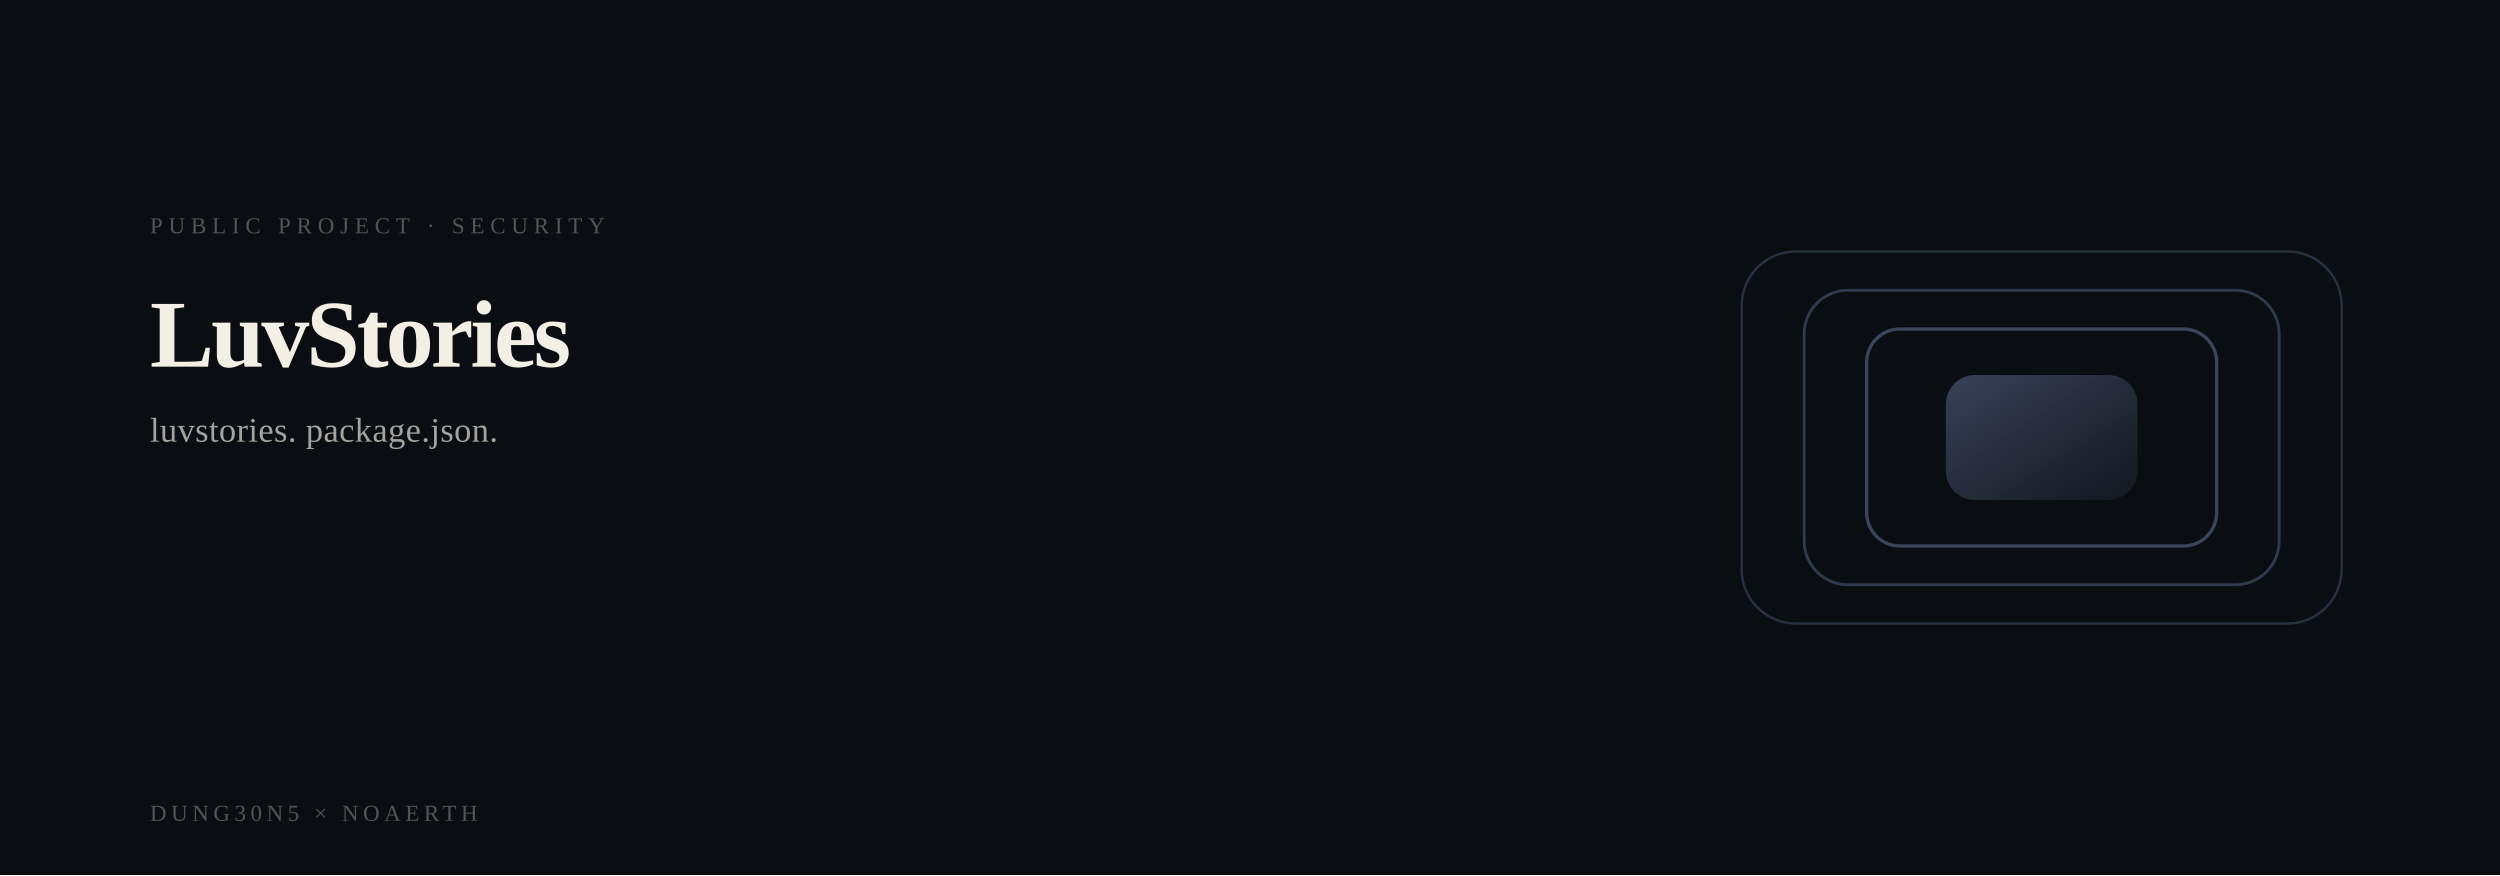
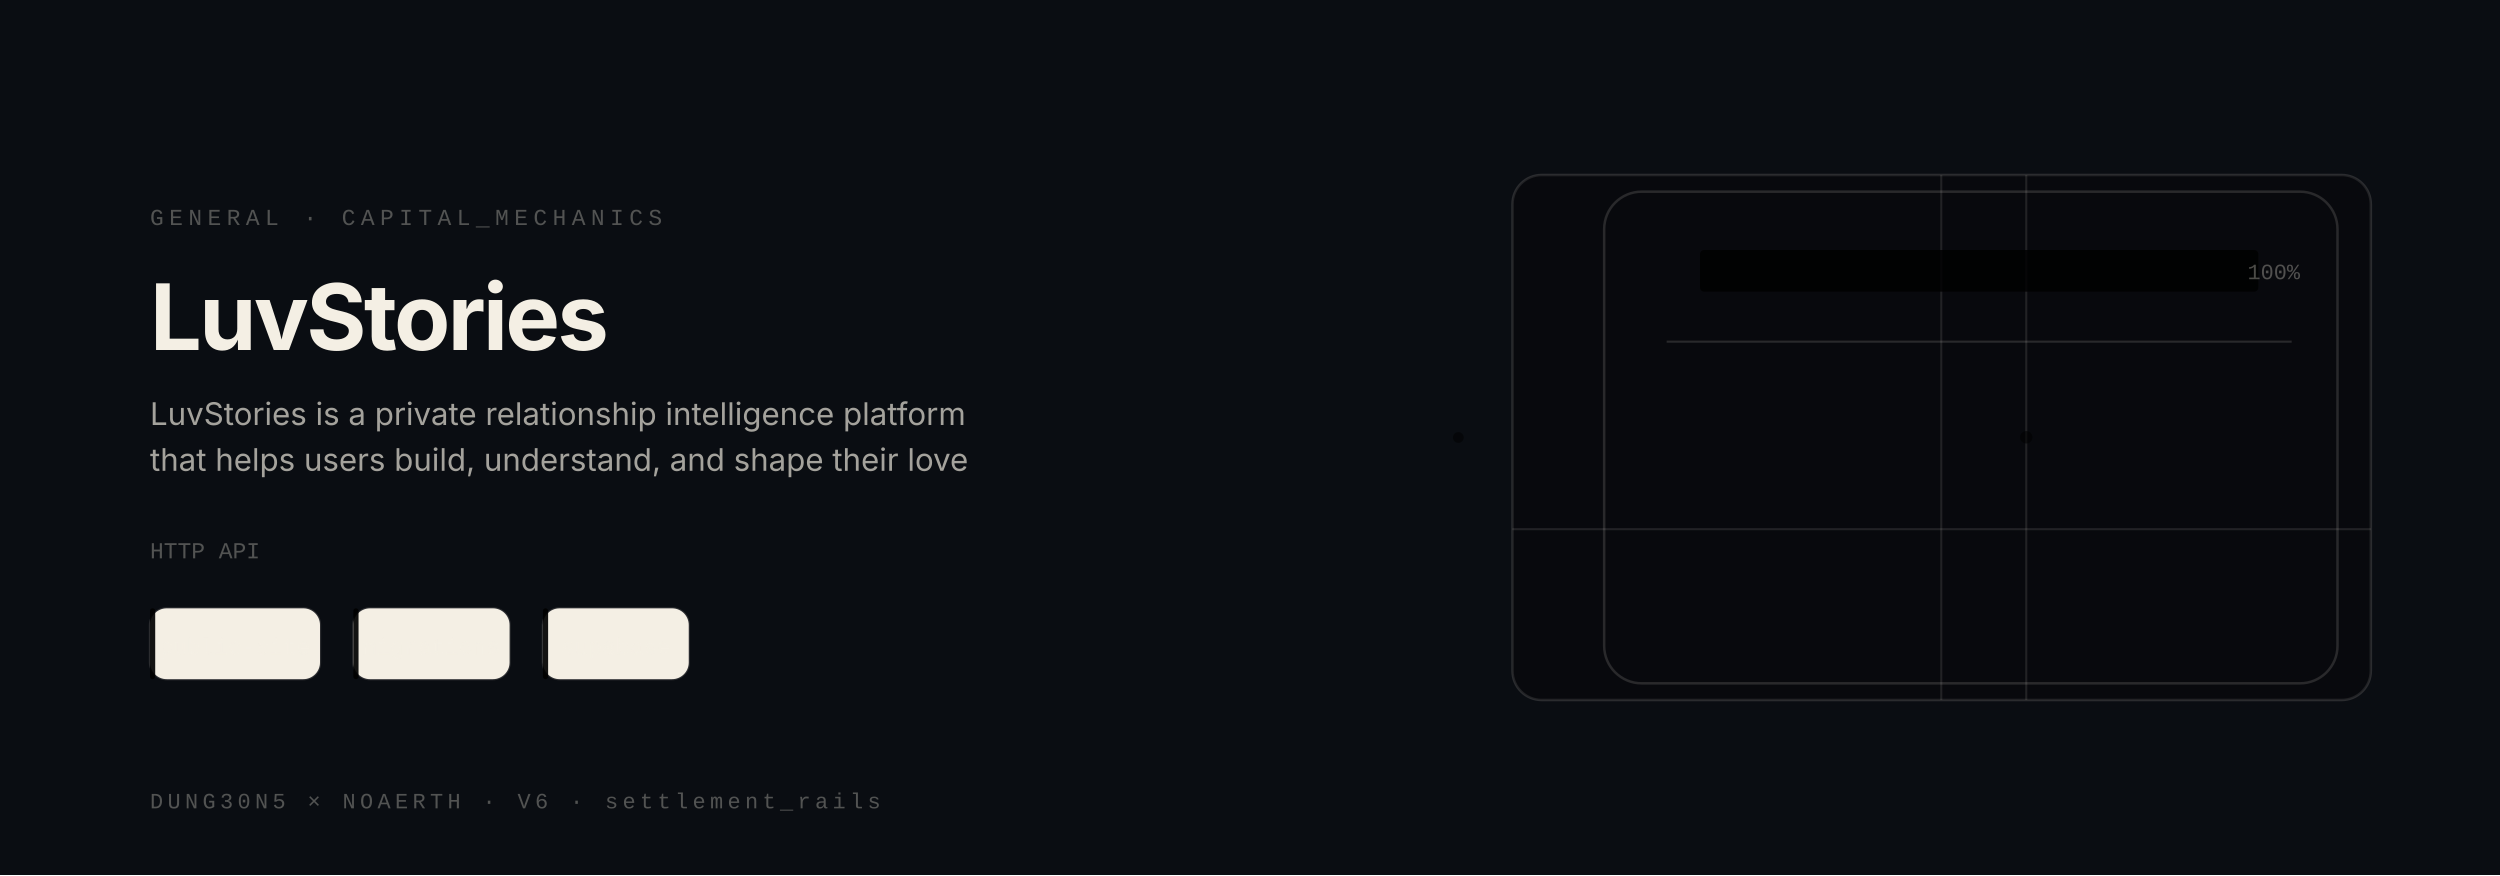
- <svg xmlns="http://www.w3.org/2000/svg" viewBox="0 0 1200 420" width="1200" height="420" role="img" aria-label="LuvStories: gated channels passing through a sealed boundary. Motion depicts records cross a trust boundary, get validated, and are held or rejected.">
-   <defs>
-     <linearGradient id="hero-luvstories-dark-a" x1="0" y1="0" x2="1" y2="1">
-       <stop offset="0" stop-color="#8fa8e0" stop-opacity="0.85" />
-       <stop offset="1" stop-color="#8fa8e0" stop-opacity="0.15" />
-     </linearGradient>
-   </defs>
+ <svg xmlns="http://www.w3.org/2000/svg" viewBox="0 0 1200 420" width="1200" height="420" role="img" aria-label="LuvStories: value enters, allocates across positions, and settles">
  <rect width="1200" height="420" fill="#0a0d12" />
-   <rect x="896" y="157.92" width="168" height="104.16" rx="16" fill="none" stroke="#8fa8e0" stroke-width="1.60" opacity="0.36" />
-   <rect x="866" y="139.32" width="228" height="141.36" rx="21" fill="none" stroke="#8fa8e0" stroke-width="1.38" opacity="0.29" />
-   <rect x="836" y="120.72" width="288" height="178.56" rx="26" fill="none" stroke="#8fa8e0" stroke-width="1.16" opacity="0.23" />
-   <rect x="934" y="180" width="92" height="60" rx="14" fill="url(#hero-luvstories-dark-a)" opacity="0.40" />
-   <text x="72" y="112" fill="#f4efe44f" font-size="11" letter-spacing="2.8">PUBLIC PROJECT · SECURITY</text>
-   <text x="72" y="176" fill="#f4efe4" font-size="46" font-weight="660" letter-spacing="-1.4">LuvStories</text>
-   <text x="72" y="212" fill="#f4efe4a8" font-size="16.5" letter-spacing="0.2">luvstories. package.json.</text>
-   <rect x="72" y="266" width="106" height="40" rx="9" fill="#f4efe4" fill-opacity="0.05" stroke="#f4efe424" stroke-width="1.1" opacity="0">
-     <animate attributeName="opacity" from="0" to="1" dur="0.5s" begin="0.50s" fill="freeze" />
-   </rect>
-   <rect x="72" y="266" width="2.5" height="40" rx="1.2" fill="#8fa8e0" opacity="0">
-     <animate attributeName="opacity" from="0" to="0.9" dur="0.5s" begin="0.50s" fill="freeze" />
-   </rect>
-   <text x="125" y="291" fill="#f4efe4" font-size="11.5" text-anchor="middle" font-family="ui-monospace,SFMono-Regular,Menlo,monospace" opacity="0">request<animate attributeName="opacity" from="0" to="1" dur="0.5s" begin="0.65s" fill="freeze" />
-   </text>
-   <rect x="194" y="266" width="106" height="40" rx="9" fill="#f4efe4" fill-opacity="0.05" stroke="#f4efe424" stroke-width="1.1" opacity="0">
-     <animate attributeName="opacity" from="0" to="1" dur="0.5s" begin="1.00s" fill="freeze" />
-   </rect>
-   <rect x="194" y="266" width="2.5" height="40" rx="1.2" fill="#8fa8e0" opacity="0">
-     <animate attributeName="opacity" from="0" to="0.9" dur="0.5s" begin="1.00s" fill="freeze" />
-   </rect>
-   <text x="247" y="291" fill="#f4efe4" font-size="11.5" text-anchor="middle" font-family="ui-monospace,SFMono-Regular,Menlo,monospace" opacity="0">authenticate<animate attributeName="opacity" from="0" to="1" dur="0.5s" begin="1.15s" fill="freeze" />
-   </text>
-   <rect x="316" y="266" width="106" height="40" rx="9" fill="#f4efe4" fill-opacity="0.05" stroke="#f4efe424" stroke-width="1.1" opacity="0">
-     <animate attributeName="opacity" from="0" to="1" dur="0.5s" begin="1.50s" fill="freeze" />
-   </rect>
-   <rect x="316" y="266" width="2.5" height="40" rx="1.2" fill="#8fa8e0" opacity="0">
-     <animate attributeName="opacity" from="0" to="0.9" dur="0.5s" begin="1.50s" fill="freeze" />
-   </rect>
-   <text x="369" y="291" fill="#f4efe4" font-size="11.5" text-anchor="middle" font-family="ui-monospace,SFMono-Regular,Menlo,monospace" opacity="0">authorise<animate attributeName="opacity" from="0" to="1" dur="0.5s" begin="1.65s" fill="freeze" />
-   </text>
-   <rect x="438" y="266" width="106" height="40" rx="9" fill="#f4efe4" fill-opacity="0.05" stroke="#f4efe424" stroke-width="1.1" opacity="0">
-     <animate attributeName="opacity" from="0" to="1" dur="0.5s" begin="2.00s" fill="freeze" />
-   </rect>
-   <rect x="438" y="266" width="2.5" height="40" rx="1.2" fill="#e7c27a" opacity="0">
-     <animate attributeName="opacity" from="0" to="0.9" dur="0.5s" begin="2.00s" fill="freeze" />
-   </rect>
-   <text x="491" y="291" fill="#f4efe4" font-size="11.5" text-anchor="middle" font-family="ui-monospace,SFMono-Regular,Menlo,monospace" opacity="0">record<animate attributeName="opacity" from="0" to="1" dur="0.5s" begin="2.15s" fill="freeze" />
-   </text>
-   <rect x="560" y="266" width="106" height="40" rx="9" fill="#f4efe4" fill-opacity="0.05" stroke="#f4efe424" stroke-width="1.1" opacity="0">
-     <animate attributeName="opacity" from="0" to="1" dur="0.5s" begin="2.50s" fill="freeze" />
-   </rect>
-   <rect x="560" y="266" width="2.5" height="40" rx="1.2" fill="#e0796b" opacity="0">
-     <animate attributeName="opacity" from="0" to="0.9" dur="0.5s" begin="2.50s" fill="freeze" />
-   </rect>
-   <text x="613" y="291" fill="#f4efe4" font-size="11.5" text-anchor="middle" font-family="ui-monospace,SFMono-Regular,Menlo,monospace" opacity="0">reject<animate attributeName="opacity" from="0" to="1" dur="0.5s" begin="2.65s" fill="freeze" />
-   </text>
-   <text x="72" y="394" fill="#f4efe44f" font-size="11" letter-spacing="2.2">DUNG30N5 × NOAERTH</text>
+   <text x="72" y="108" font-family="ui-monospace, SFMono-Regular, Menlo, Monaco, Consolas, 'Liberation Mono', monospace" font-size="11" letter-spacing="2.6" fill="#f4efe44f">GENERAL · CAPITAL_MECHANICS</text>
+   <text x="72" y="168" font-family="-apple-system, BlinkMacSystemFont, 'Segoe UI', Inter, Helvetica, Arial, sans-serif" font-size="44" font-weight="660" letter-spacing="-1.2" fill="#f4efe4">LuvStories</text>
+   <text x="72" y="204" font-family="-apple-system, BlinkMacSystemFont, 'Segoe UI', Inter, Helvetica, Arial, sans-serif" font-size="15" fill="#f4efe4a8">LuvStories is a private relationship intelligence platform</text>
+   <text x="72" y="226" font-family="-apple-system, BlinkMacSystemFont, 'Segoe UI', Inter, Helvetica, Arial, sans-serif" font-size="15" fill="#f4efe4a8">that helps users build, understand, and shape their love</text>
+   <text x="72" y="268" font-family="ui-monospace, SFMono-Regular, Menlo, Monaco, Consolas, 'Liberation Mono', monospace" font-size="11" fill="#f4efe44f">HTTP API</text>
+   <rect x="72.0" y="292.0" width="81.6" height="34.0" rx="8" fill="#f4efe4" stroke="#f4efe424" stroke-width="1.1" />
+   <rect x="72.0" y="292.0" width="2.5" height="34.0" rx="1.2" fill="amber" opacity="0.92" />
+   <text x="112.8" y="314" font-family="ui-monospace, SFMono-Regular, Menlo, Monaco, Consolas, 'Liberation Mono', monospace" font-size="11" fill="#f4efe4" fill-opacity="0.82" text-anchor="middle">public-site</text>
+   <rect x="169.6" y="292.0" width="75.0" height="34.0" rx="8" fill="#f4efe4" stroke="#f4efe424" stroke-width="1.1" />
+   <rect x="169.6" y="292.0" width="2.5" height="34.0" rx="1.2" fill="amber" opacity="0.92" />
+   <text x="207.1" y="314" font-family="ui-monospace, SFMono-Regular, Menlo, Monaco, Consolas, 'Liberation Mono', monospace" font-size="11" fill="#f4efe4" fill-opacity="0.82" text-anchor="middle">migrations</text>
+   <rect x="260.6" y="292.0" width="70.0" height="34.0" rx="8" fill="#f4efe4" stroke="#f4efe424" stroke-width="1.1" />
+   <rect x="260.6" y="292.0" width="2.5" height="34.0" rx="1.2" fill="mint" opacity="0.92" />
+   <text x="295.6" y="314" font-family="ui-monospace, SFMono-Regular, Menlo, Monaco, Consolas, 'Liberation Mono', monospace" font-size="11" fill="#f4efe4" fill-opacity="0.82" text-anchor="middle">supabase</text>
+   <rect x="726.0" y="84.0" width="412.0" height="252.0" rx="14" fill="amber" fill-opacity="0.05" />
+   <line x1="740.0" y1="85.0" x2="1124.0" y2="85.0" stroke="amber" stroke-width="1.6" opacity="0.4" />
+   <rect x="726.0" y="84.0" width="412.0" height="252.0" rx="14" fill="none" stroke="#f4efe424" stroke-width="1.2" />
+   <line x1="972.6" y1="84.0" x2="972.6" y2="336.0" stroke="#f4efe424" stroke-width="1" />
+   <line x1="931.8" y1="84.0" x2="931.8" y2="336.0" stroke="#f4efe424" stroke-width="1" />
+   <line x1="726.0" y1="254.0" x2="1138.0" y2="254.0" stroke="#f4efe424" stroke-width="1" />
+   <circle cx="972.6" cy="209.9" r="3" fill="amber" opacity="0.55" />
+   <rect x="726.0" y="84.0" width="412.0" height="252.0" rx="14" fill="#000" fill-opacity="0.22" />
+   <path d="M1095.0 293.0 h18 v18 h-18 z" fill="none" stroke="mint" stroke-width="1.4" opacity="0.6" />
+   <rect x="770" y="92" width="352" height="236" rx="18" fill="none" stroke="#f4efe424" stroke-width="1.2" />
+   <rect x="816.0" y="120.0" width="268.0" height="20.0" rx="2" fill="mint" opacity="0.82" />
+   <text x="1104" y="134" font-family="ui-monospace, SFMono-Regular, Menlo, Monaco, Consolas, 'Liberation Mono', monospace" font-size="10.5" fill="#f4efe44f" text-anchor="end">100%</text>
+   <line x1="800" y1="164" x2="1100" y2="164" stroke="#f4efe424" stroke-width="1" />
+   <circle cx="700.0" cy="210.0" r="2.6" fill="amber" opacity="0.5" />
+   <text x="72" y="388" font-family="ui-monospace, SFMono-Regular, Menlo, Monaco, Consolas, 'Liberation Mono', monospace" font-size="10.5" letter-spacing="2.1" fill="#f4efe44f">DUNG30N5 × NOAERTH · V6 · settlement_rails</text>
</svg>
